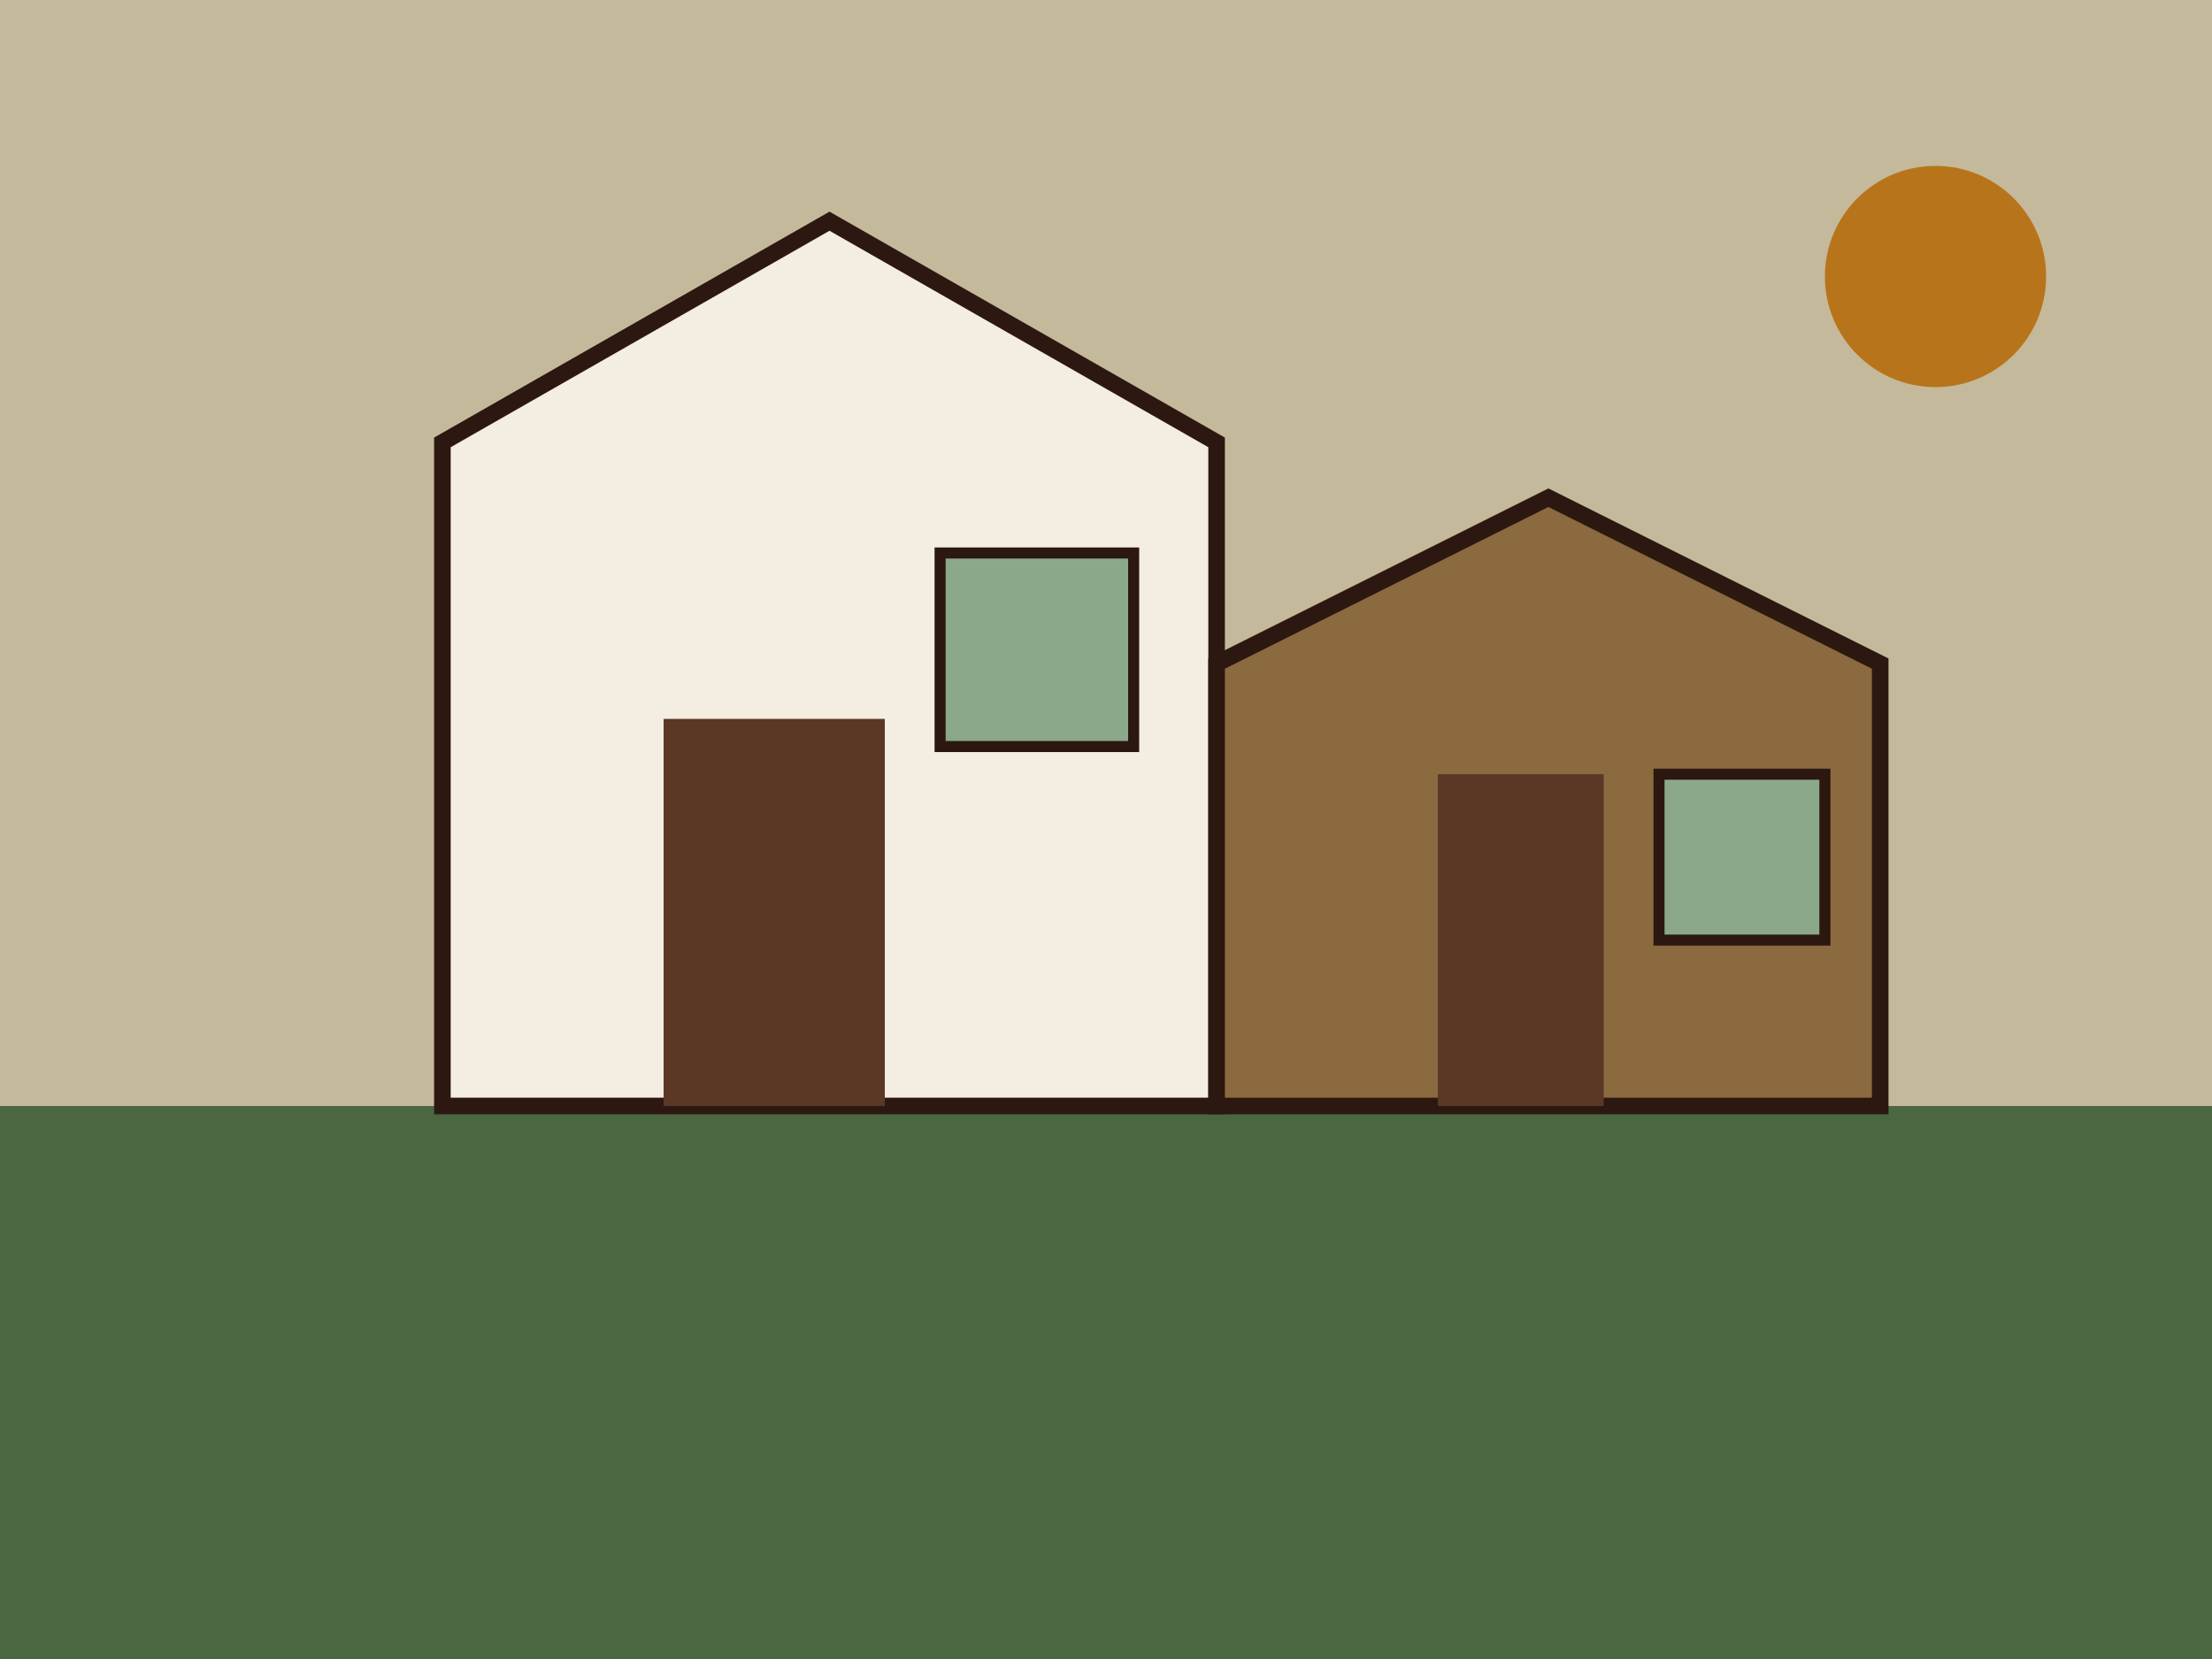
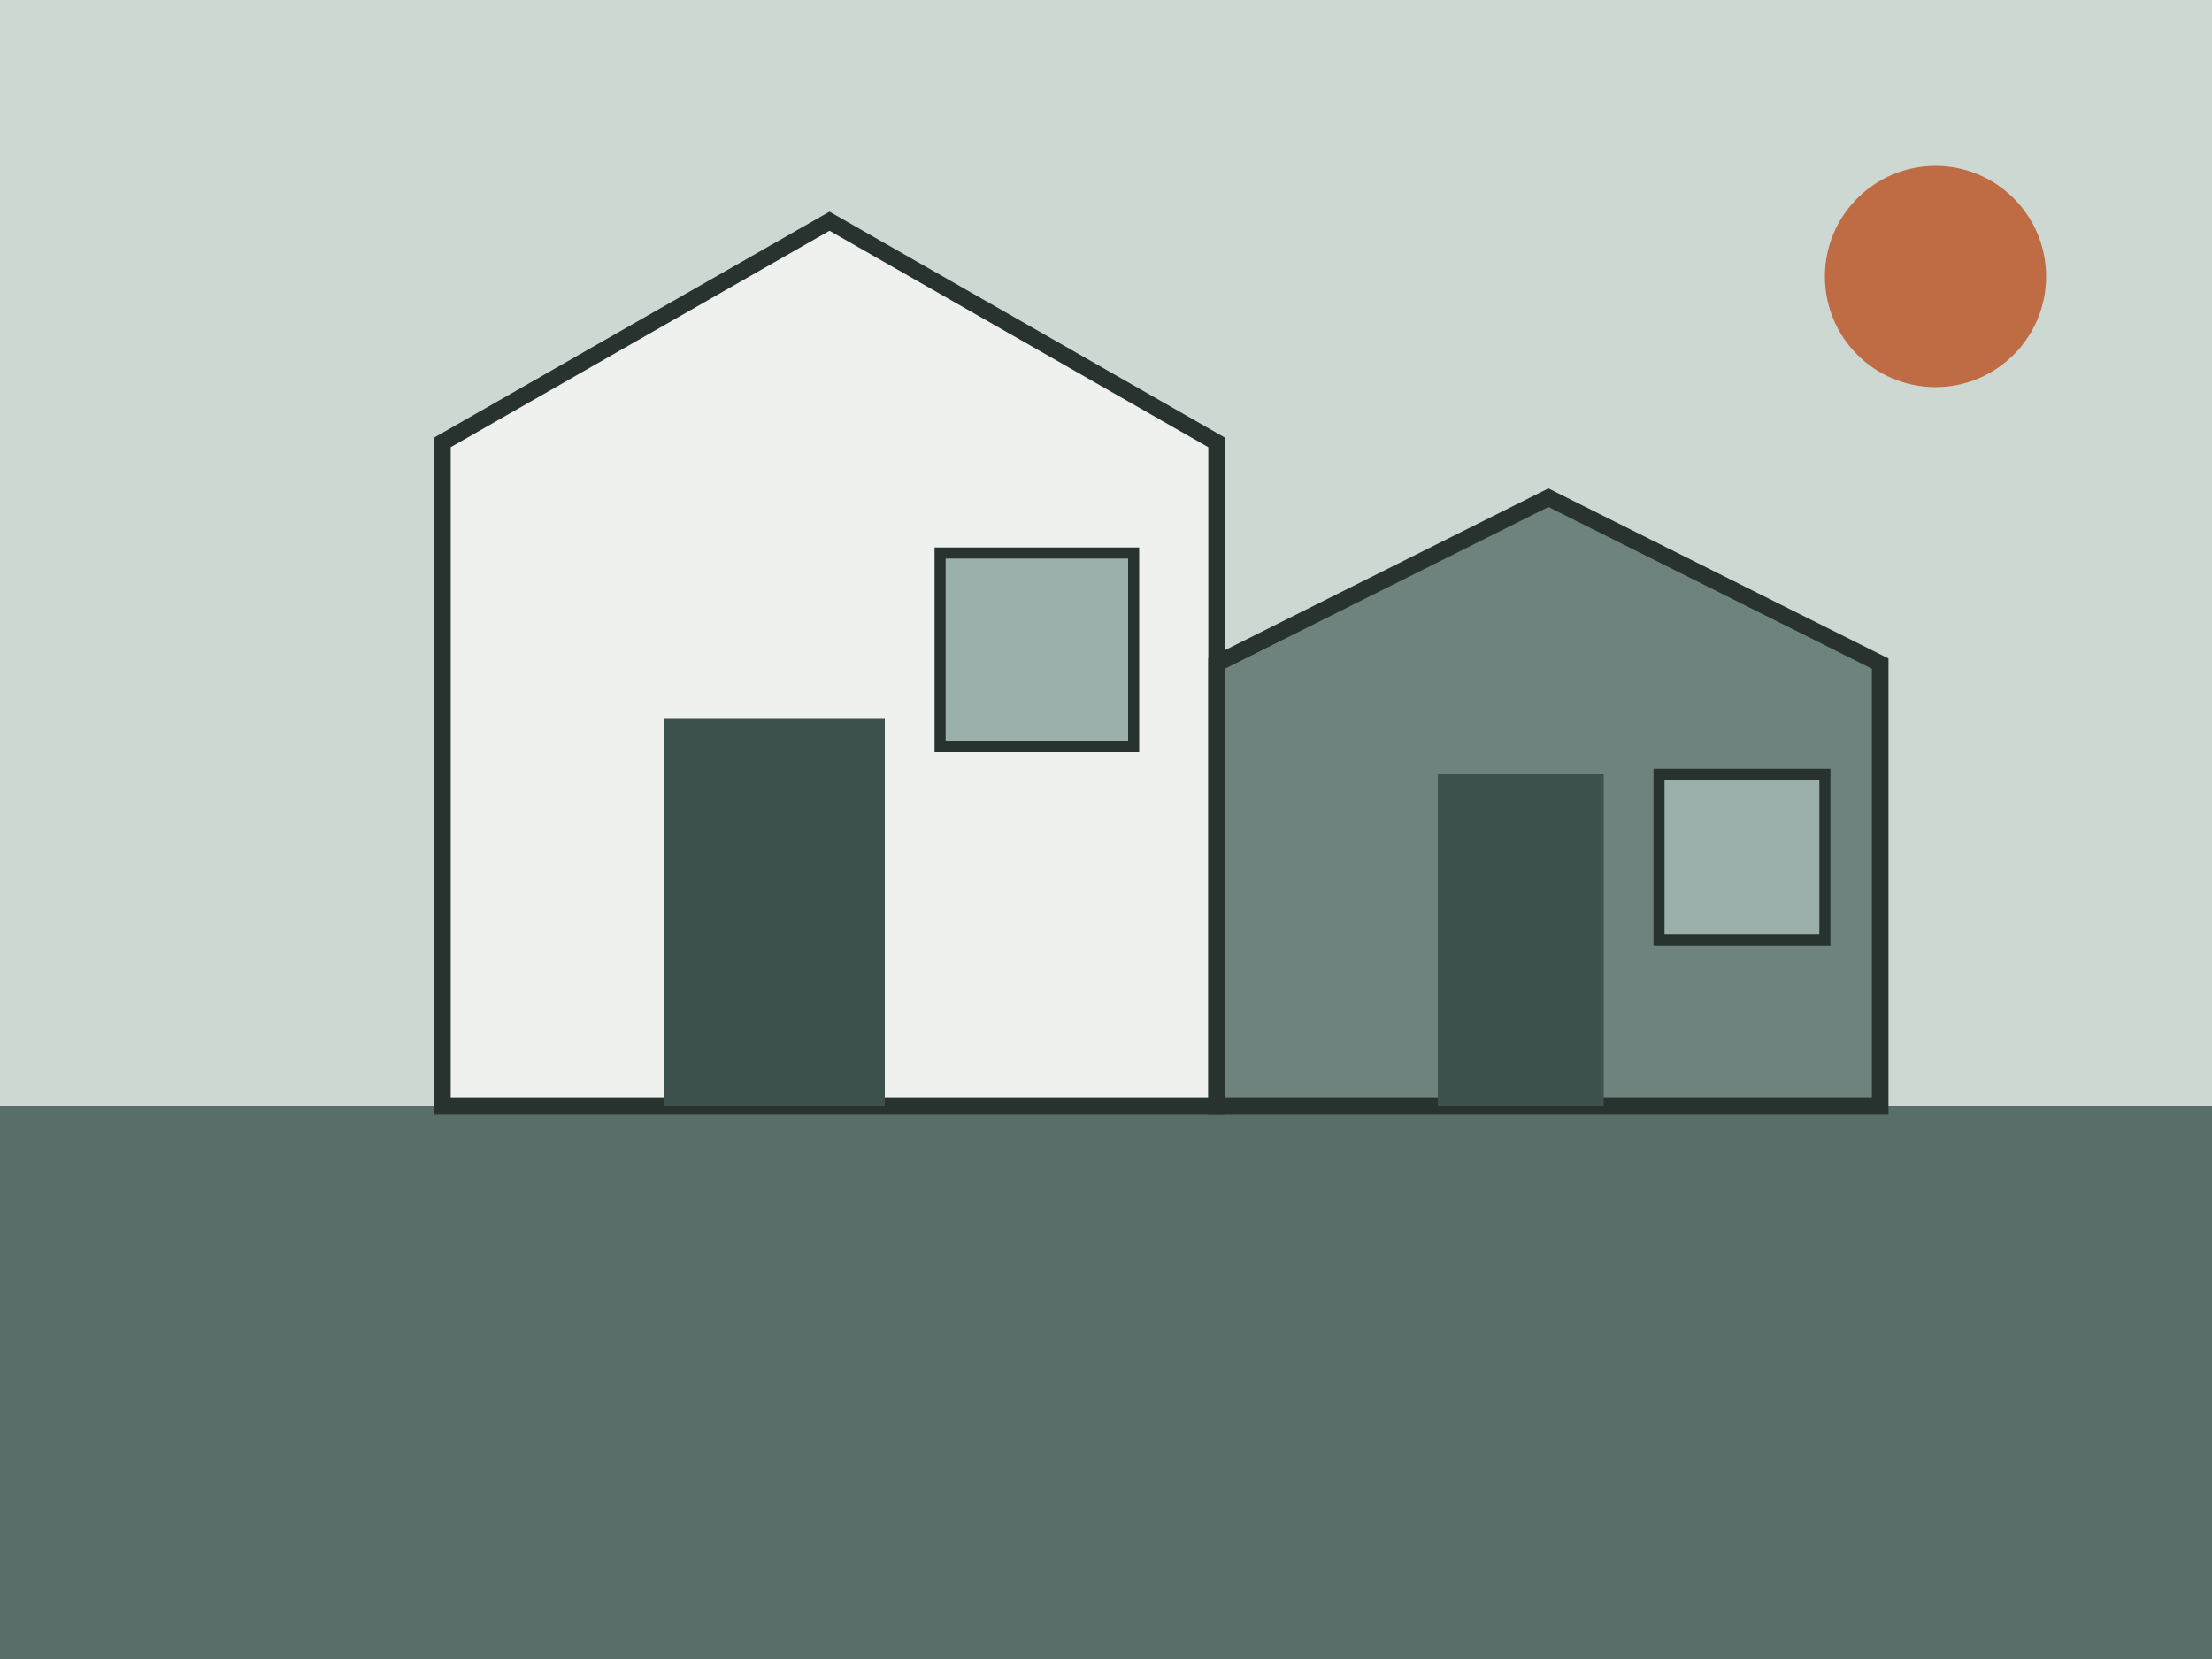
<svg xmlns="http://www.w3.org/2000/svg" viewBox="0 0 400 300" preserveAspectRatio="xMidYMid slice">
-   <rect width="400" height="300" fill="#c4b99a" />
-   <rect y="200" width="400" height="100" fill="#4a6741" />
-   <polygon points="80,80 80,200 220,200 220,80 150,40" fill="#f4ede1" stroke="#2c1810" stroke-width="3" />
-   <rect x="120" y="130" width="40" height="70" fill="#5a3825" />
-   <rect x="170" y="100" width="35" height="35" fill="#8ba88a" stroke="#2c1810" stroke-width="2" />
-   <polygon points="220,120 220,200 340,200 340,120 280,90" fill="#8b6a3f" stroke="#2c1810" stroke-width="3" />
-   <rect x="260" y="140" width="30" height="60" fill="#5a3825" />
-   <rect x="300" y="140" width="30" height="30" fill="#8ba88a" stroke="#2c1810" stroke-width="2" />
-   <circle cx="350" cy="50" r="20" fill="#b8741a" />
+   <rect width="400" height="300" fill="#cdd8d3" />
+   <rect y="200" width="400" height="100" fill="#596d69" />
+   <polygon points="80,80 80,200 220,200 220,80 150,40" fill="#eef1ee" stroke="#28332f" stroke-width="3" />
+   <rect x="120" y="130" width="40" height="70" fill="#3d524d" />
+   <rect x="170" y="100" width="35" height="35" fill="#9bb0aa" stroke="#28332f" stroke-width="2" />
+   <polygon points="220,120 220,200 340,200 340,120 280,90" fill="#6e837e" stroke="#28332f" stroke-width="3" />
+   <rect x="260" y="140" width="30" height="60" fill="#3d524d" />
+   <rect x="300" y="140" width="30" height="30" fill="#9bb0aa" stroke="#28332f" stroke-width="2" />
+   <circle cx="350" cy="50" r="20" fill="#bf6b43" />
</svg>
